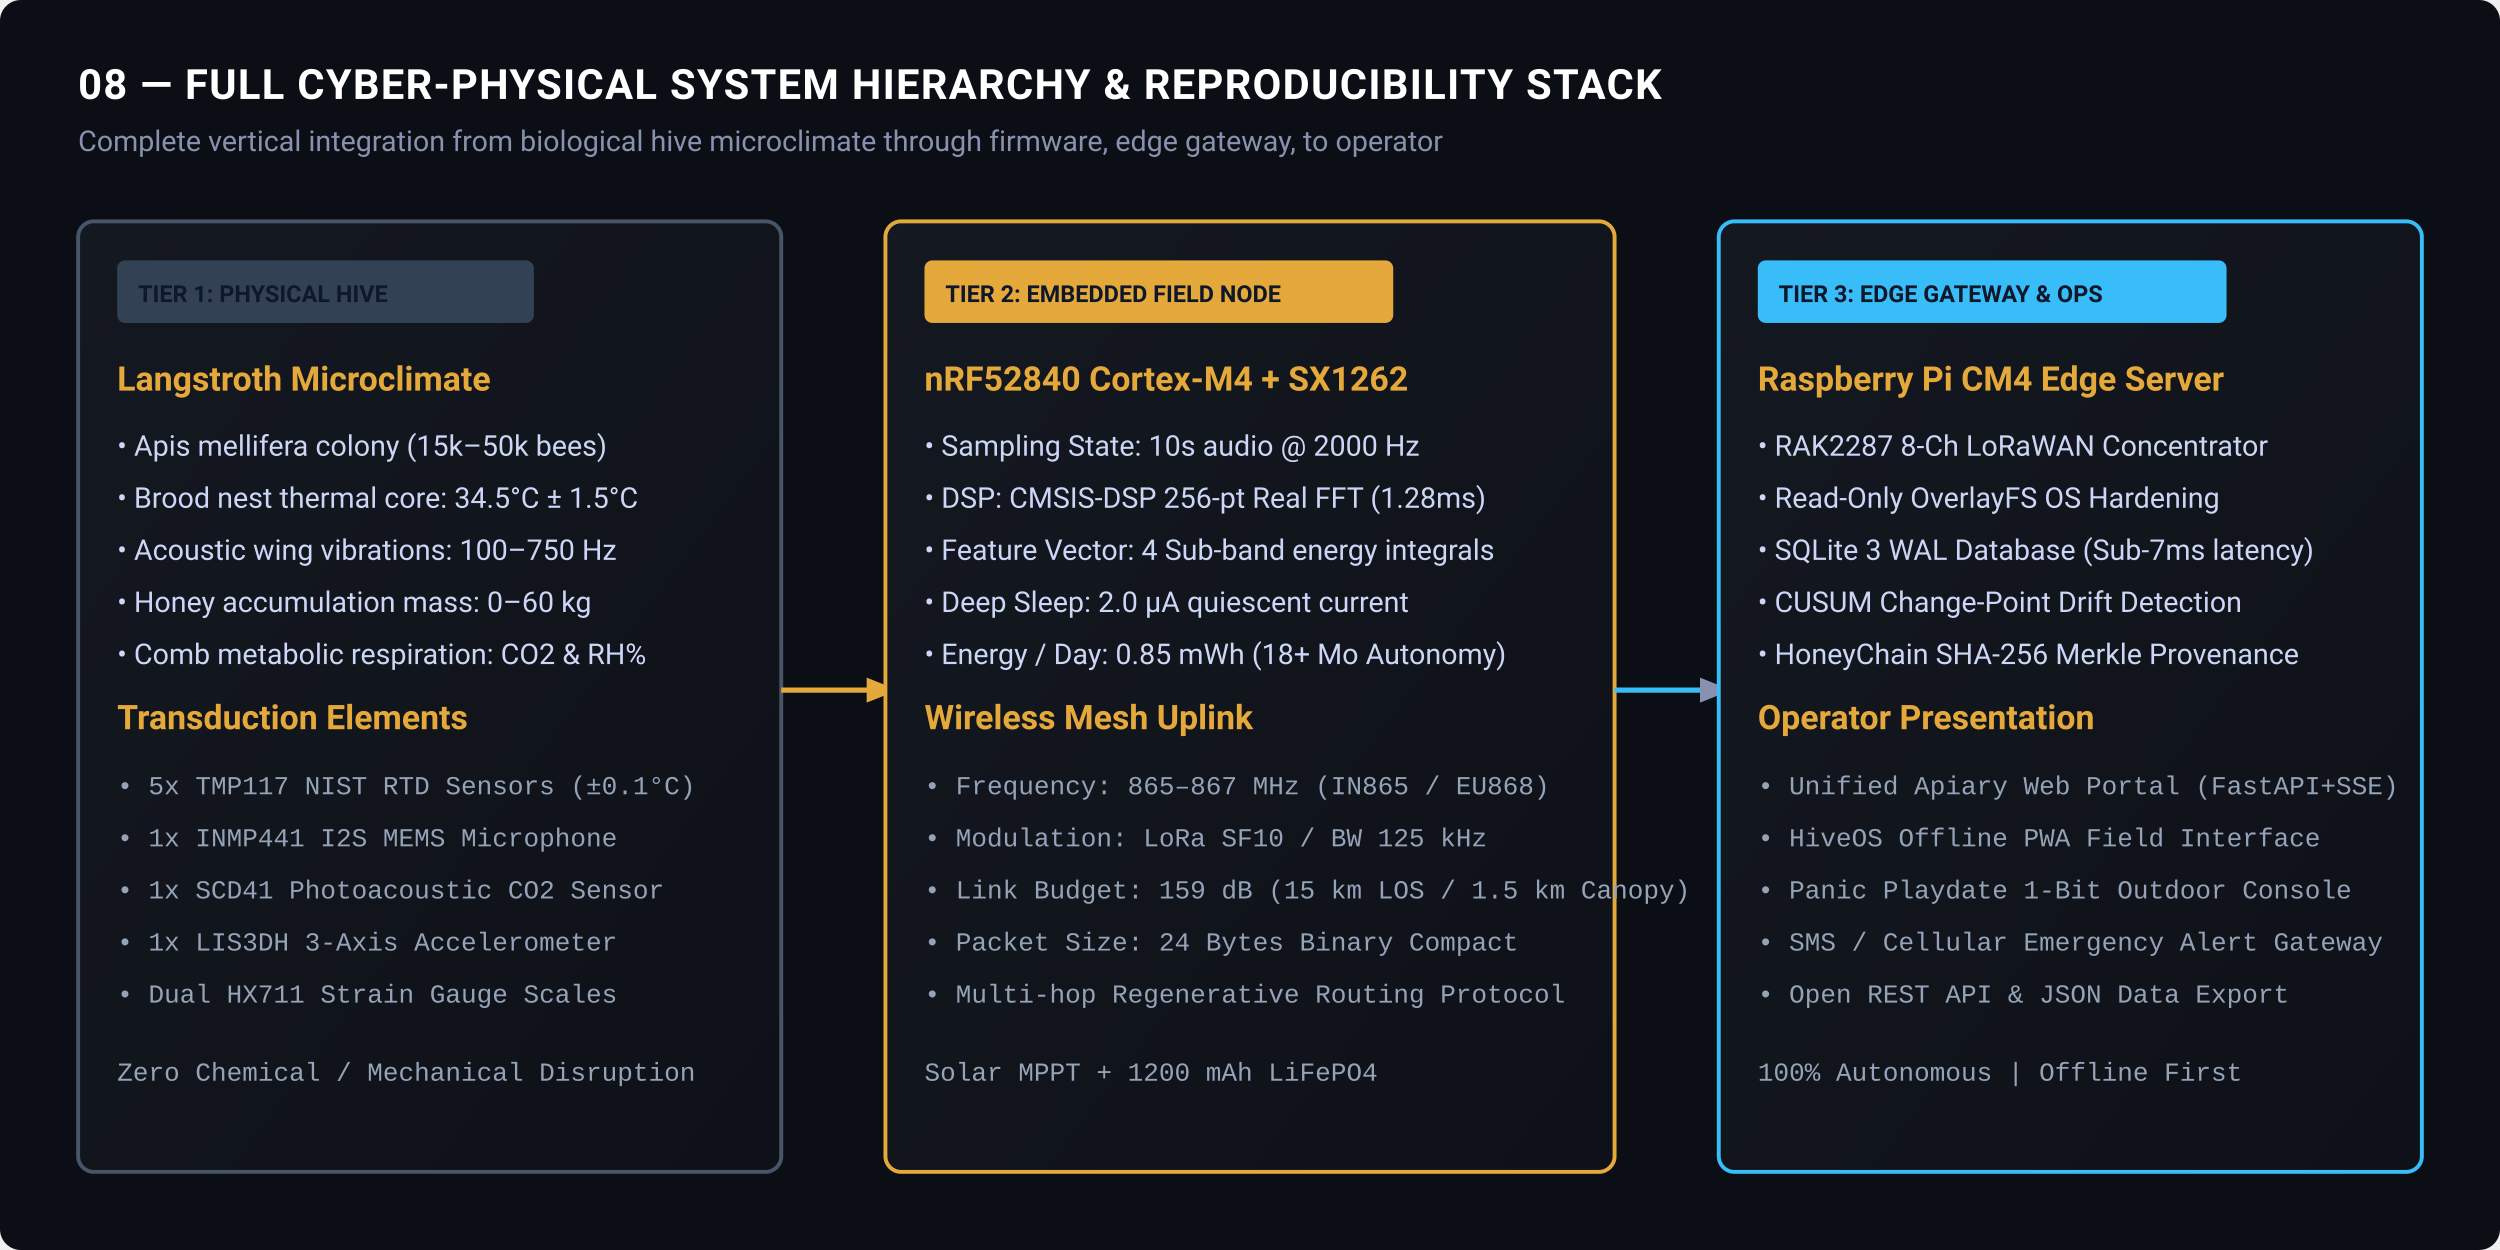
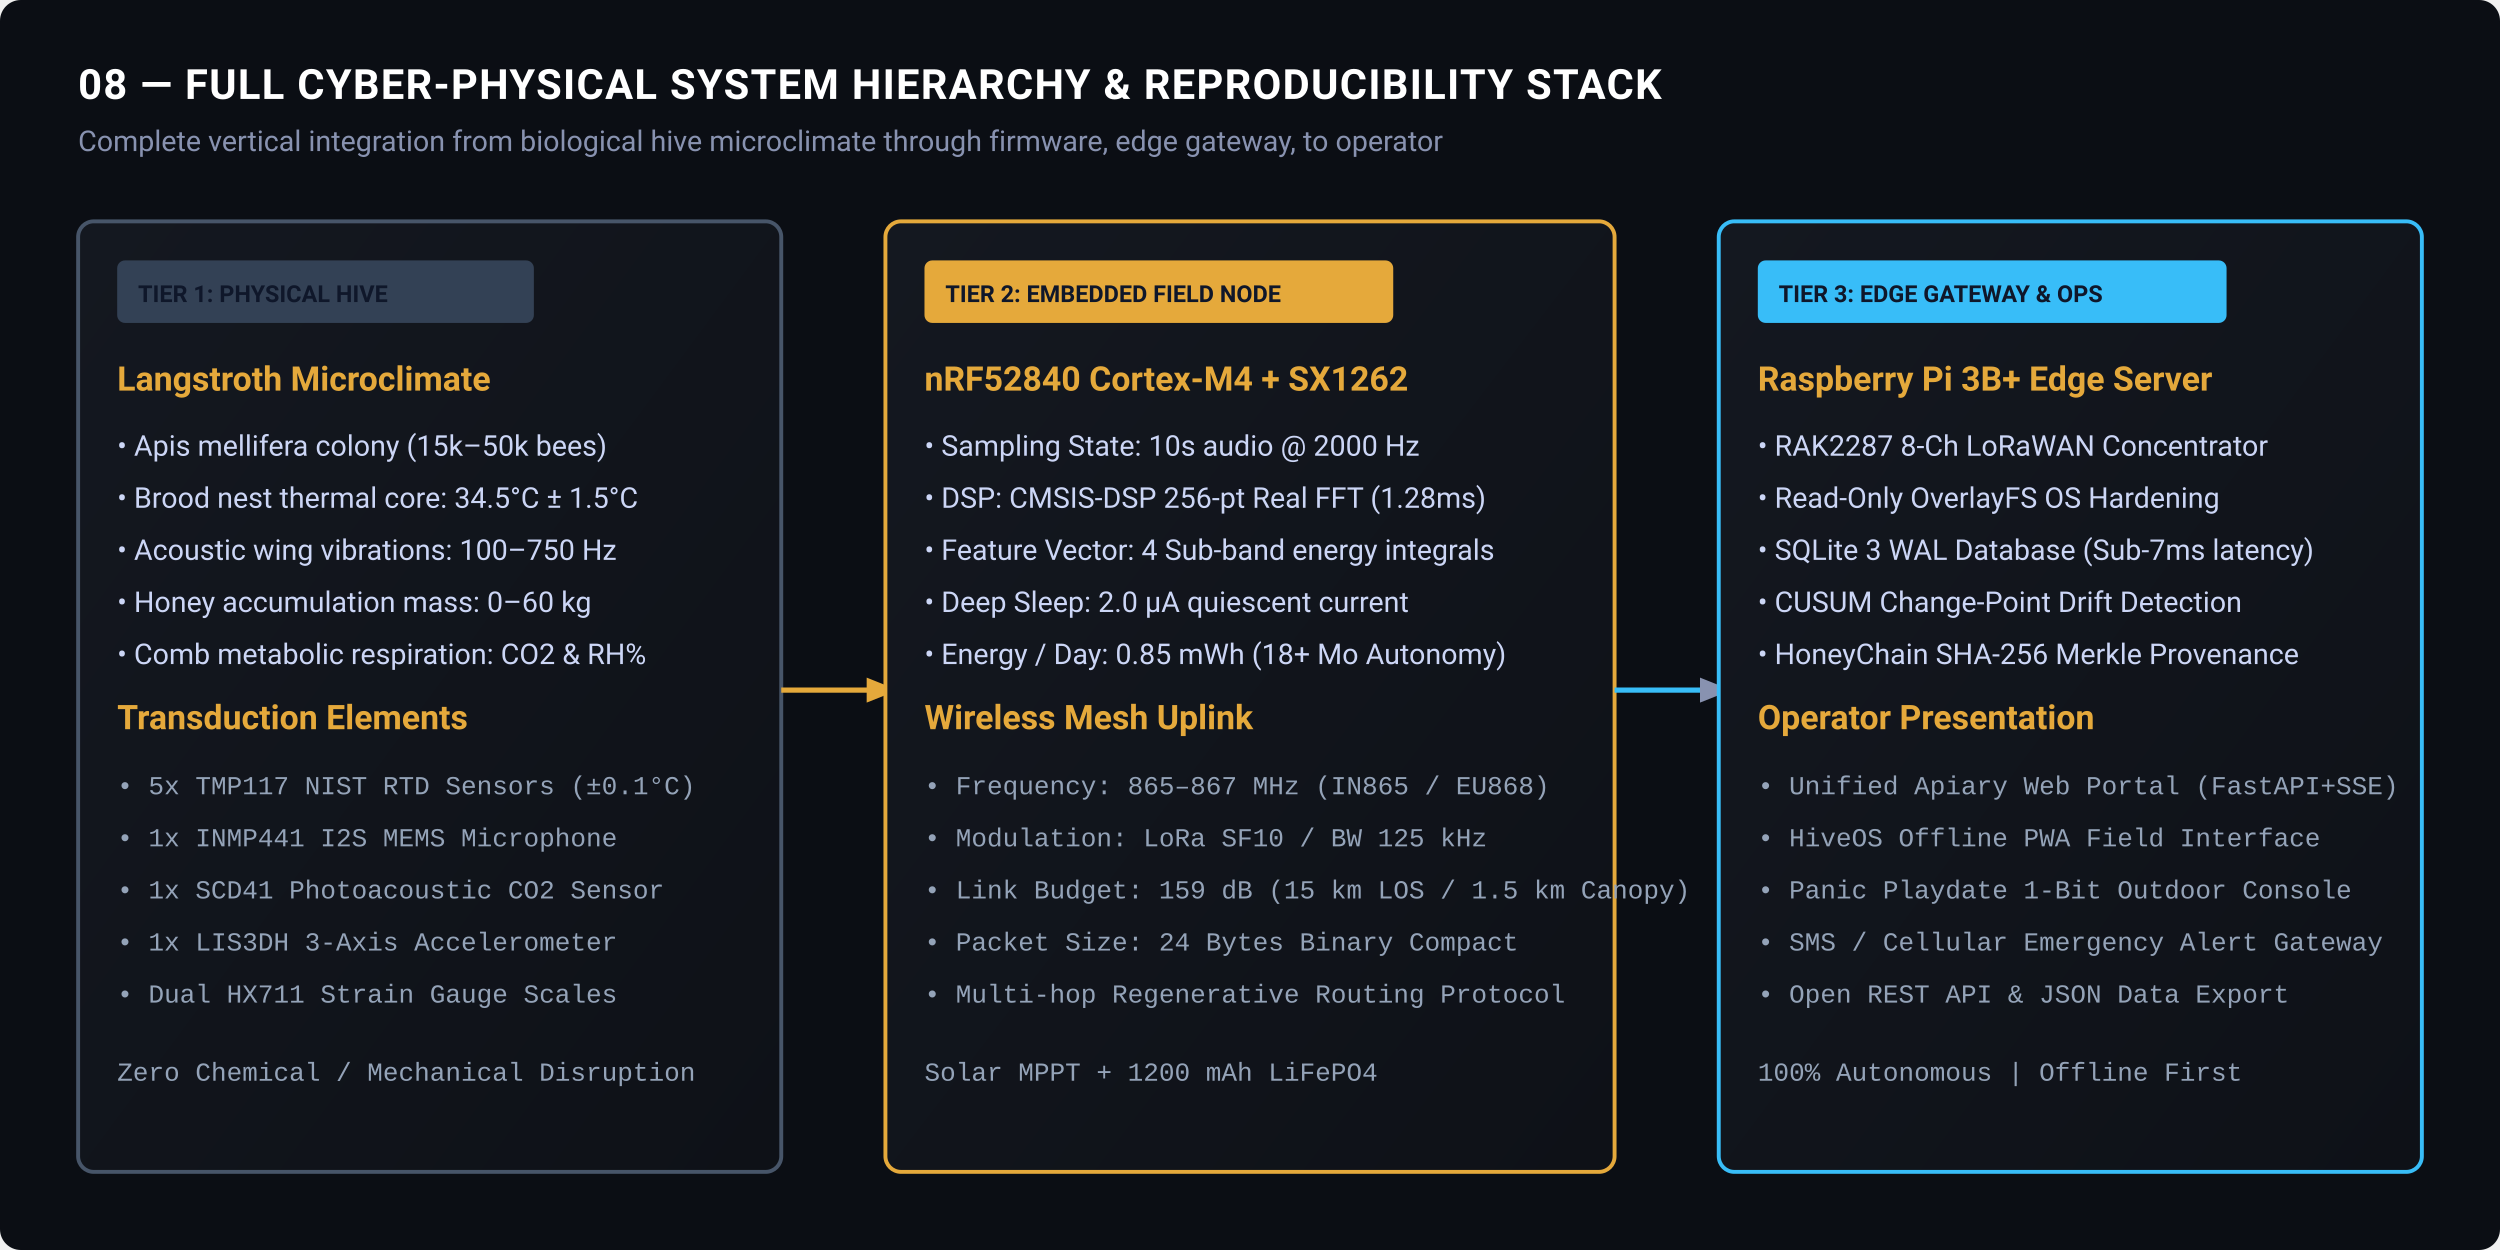
<svg xmlns="http://www.w3.org/2000/svg" viewBox="0 0 960 480" width="960" height="480">
  <defs>
    <linearGradient id="panelGrad" x1="0%" y1="0%" x2="100%" y2="100%">
      <stop offset="0%" stop-color="#141820" />
      <stop offset="100%" stop-color="#0e1117" />
    </linearGradient>
    <linearGradient id="accentGrad" x1="0%" y1="0%" x2="100%" y2="0%">
      <stop offset="0%" stop-color="#e5a93b" />
      <stop offset="100%" stop-color="#f5c25d" />
    </linearGradient>
    <linearGradient id="blueGrad" x1="0%" y1="0%" x2="100%" y2="0%">
      <stop offset="0%" stop-color="#2a3b5c" />
      <stop offset="100%" stop-color="#1b253b" />
    </linearGradient>
    <marker id="arrow" viewBox="0 0 10 10" refX="6" refY="5" markerWidth="6" markerHeight="6" orient="auto-start-reverse">
      <path d="M 0 1 L 10 5 L 0 9 z" fill="#8892b0" />
    </marker>
    <marker id="arrowGold" viewBox="0 0 10 10" refX="6" refY="5" markerWidth="6" markerHeight="6" orient="auto-start-reverse">
      <path d="M 0 1 L 10 5 L 0 9 z" fill="#e5a93b" />
    </marker>
  </defs>
  <style>
        .title { font-family: -apple-system, BlinkMacSystemFont, "Segoe UI", Roboto, Helvetica, Arial, sans-serif; font-weight: 700; font-size: 16px; fill: #ffffff; letter-spacing: 0.5px; }
        .subtitle { font-family: -apple-system, BlinkMacSystemFont, "Segoe UI", Roboto, Helvetica, Arial, sans-serif; font-size: 11px; fill: #8892b0; }
        .box-title { font-family: -apple-system, BlinkMacSystemFont, "Segoe UI", Roboto, Helvetica, Arial, sans-serif; font-weight: 600; font-size: 13px; fill: #e5a93b; }
        .box-body { font-family: -apple-system, BlinkMacSystemFont, "Segoe UI", Roboto, Helvetica, Arial, sans-serif; font-size: 11px; fill: #ccd6f6; line-height: 1.4; }
        .mono { font-family: "SF Mono", Menlo, Consolas, Monaco, "Liberation Mono", monospace; font-size: 10px; fill: #94a3b8; }
        .tag { font-family: -apple-system, BlinkMacSystemFont, "Segoe UI", Roboto, Helvetica, Arial, sans-serif; font-weight: 600; font-size: 9px; fill: #0f172a; }
    </style>
  <rect width="960" height="480" fill="#0b0e14" rx="8" />
  <text x="30" y="38" class="title">08 — FULL CYBER-PHYSICAL SYSTEM HIERARCHY &amp; REPRODUCIBILITY STACK</text>
  <text x="30" y="58" class="subtitle">Complete vertical integration from biological hive microclimate through firmware, edge gateway, to operator</text>
  <rect x="30" y="85" width="270" height="365" fill="url(#panelGrad)" stroke="#475569" stroke-width="1.5" rx="6" />
  <rect x="45" y="100" width="160" height="24" fill="#334155" rx="3" />
  <text x="53" y="116" class="tag" fill="#ffffff">TIER 1: PHYSICAL HIVE</text>
  <text x="45" y="150" class="box-title">Langstroth Microclimate</text>
  <text x="45" y="175" class="box-body">• Apis mellifera colony (15k–50k bees)</text>
  <text x="45" y="195" class="box-body">• Brood nest thermal core: 34.5°C ± 1.5°C</text>
  <text x="45" y="215" class="box-body">• Acoustic wing vibrations: 100–750 Hz</text>
  <text x="45" y="235" class="box-body">• Honey accumulation mass: 0–60 kg</text>
  <text x="45" y="255" class="box-body">• Comb metabolic respiration: CO2 &amp; RH%</text>
  <text x="45" y="280" class="box-title" fill="#e5a93b">Transduction Elements</text>
  <text x="45" y="305" class="mono">• 5x TMP117 NIST RTD Sensors (±0.1°C)</text>
  <text x="45" y="325" class="mono">• 1x INMP441 I2S MEMS Microphone</text>
  <text x="45" y="345" class="mono">• 1x SCD41 Photoacoustic CO2 Sensor</text>
  <text x="45" y="365" class="mono">• 1x LIS3DH 3-Axis Accelerometer</text>
  <text x="45" y="385" class="mono">• Dual HX711 Strain Gauge Scales</text>
  <text x="45" y="415" class="mono" fill="#34d399">Zero Chemical / Mechanical Disruption</text>
  <path d="M 300 265 L 340 265" stroke="#e5a93b" stroke-width="2" marker-end="url(#arrowGold)" />
  <rect x="340" y="85" width="280" height="365" fill="url(#panelGrad)" stroke="#e5a93b" stroke-width="1.5" rx="6" />
  <rect x="355" y="100" width="180" height="24" fill="#e5a93b" rx="3" />
  <text x="363" y="116" class="tag">TIER 2: EMBEDDED FIELD NODE</text>
  <text x="355" y="150" class="box-title">nRF52840 Cortex-M4 + SX1262</text>
  <text x="355" y="175" class="box-body">• Sampling State: 10s audio @ 2000 Hz</text>
  <text x="355" y="195" class="box-body">• DSP: CMSIS-DSP 256-pt Real FFT (1.28ms)</text>
  <text x="355" y="215" class="box-body">• Feature Vector: 4 Sub-band energy integrals</text>
  <text x="355" y="235" class="box-body">• Deep Sleep: 2.0 µA quiescent current</text>
  <text x="355" y="255" class="box-body">• Energy / Day: 0.85 mWh (18+ Mo Autonomy)</text>
  <text x="355" y="280" class="box-title" fill="#38bdf8">Wireless Mesh Uplink</text>
  <text x="355" y="305" class="mono">• Frequency: 865–867 MHz (IN865 / EU868)</text>
  <text x="355" y="325" class="mono">• Modulation: LoRa SF10 / BW 125 kHz</text>
  <text x="355" y="345" class="mono">• Link Budget: 159 dB (15 km LOS / 1.5 km Canopy)</text>
  <text x="355" y="365" class="mono">• Packet Size: 24 Bytes Binary Compact</text>
  <text x="355" y="385" class="mono">• Multi-hop Regenerative Routing Protocol</text>
  <text x="355" y="415" class="mono" fill="#e5a93b">Solar MPPT + 1200 mAh LiFePO4</text>
  <path d="M 620 265 L 660 265" stroke="#38bdf8" stroke-width="2" marker-end="url(#arrow)" />
  <rect x="660" y="85" width="270" height="365" fill="url(#panelGrad)" stroke="#38bdf8" stroke-width="1.5" rx="6" />
  <rect x="675" y="100" width="180" height="24" fill="#38bdf8" rx="3" />
  <text x="683" y="116" class="tag" fill="#ffffff">TIER 3: EDGE GATEWAY &amp; OPS</text>
-   <text x="675" y="150" class="box-title" fill="#38bdf8">Raspberry Pi CM4 Edge Server</text>
+   <text x="675" y="150" class="box-title" fill="#38bdf8">Raspberry Pi 3B+ Edge Server</text>
  <text x="675" y="175" class="box-body">• RAK2287 8-Ch LoRaWAN Concentrator</text>
  <text x="675" y="195" class="box-body">• Read-Only OverlayFS OS Hardening</text>
  <text x="675" y="215" class="box-body">• SQLite 3 WAL Database (Sub-7ms latency)</text>
  <text x="675" y="235" class="box-body">• CUSUM Change-Point Drift Detection</text>
  <text x="675" y="255" class="box-body">• HoneyChain SHA-256 Merkle Provenance</text>
  <text x="675" y="280" class="box-title" fill="#34d399">Operator Presentation</text>
  <text x="675" y="305" class="mono">• Unified Apiary Web Portal (FastAPI+SSE)</text>
  <text x="675" y="325" class="mono">• HiveOS Offline PWA Field Interface</text>
  <text x="675" y="345" class="mono">• Panic Playdate 1-Bit Outdoor Console</text>
  <text x="675" y="365" class="mono">• SMS / Cellular Emergency Alert Gateway</text>
  <text x="675" y="385" class="mono">• Open REST API &amp; JSON Data Export</text>
  <text x="675" y="415" class="mono" fill="#34d399">100% Autonomous | Offline First</text>
</svg>
